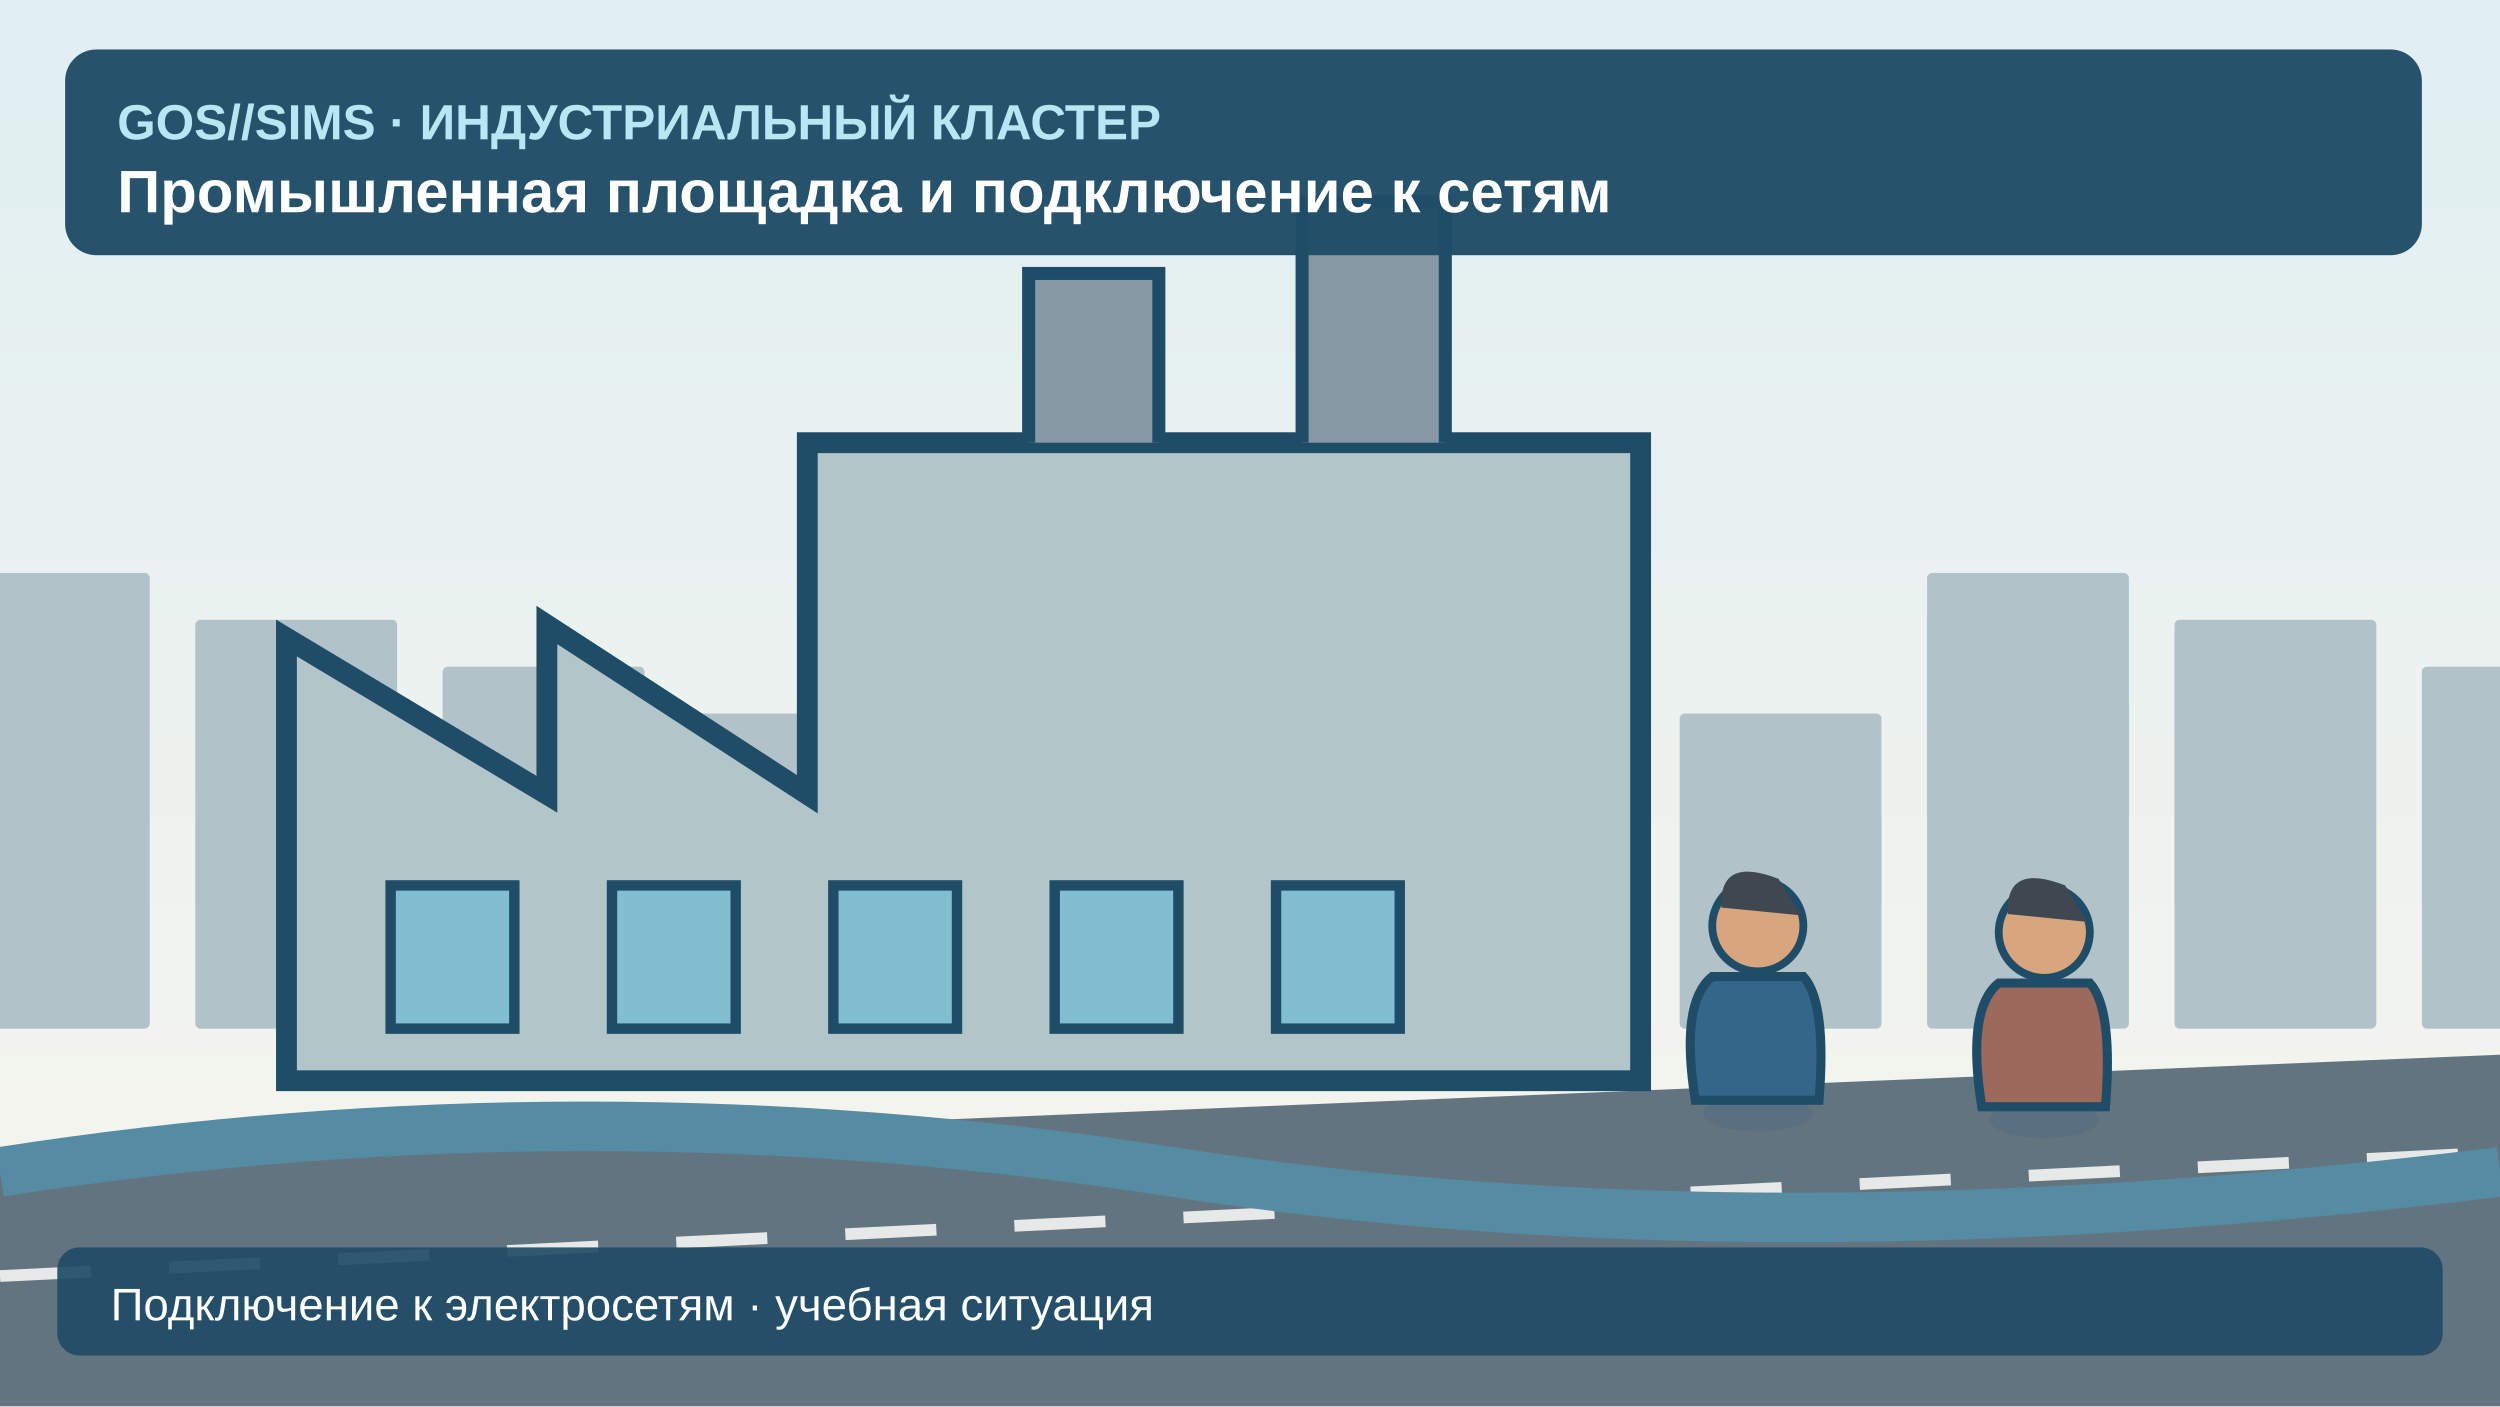
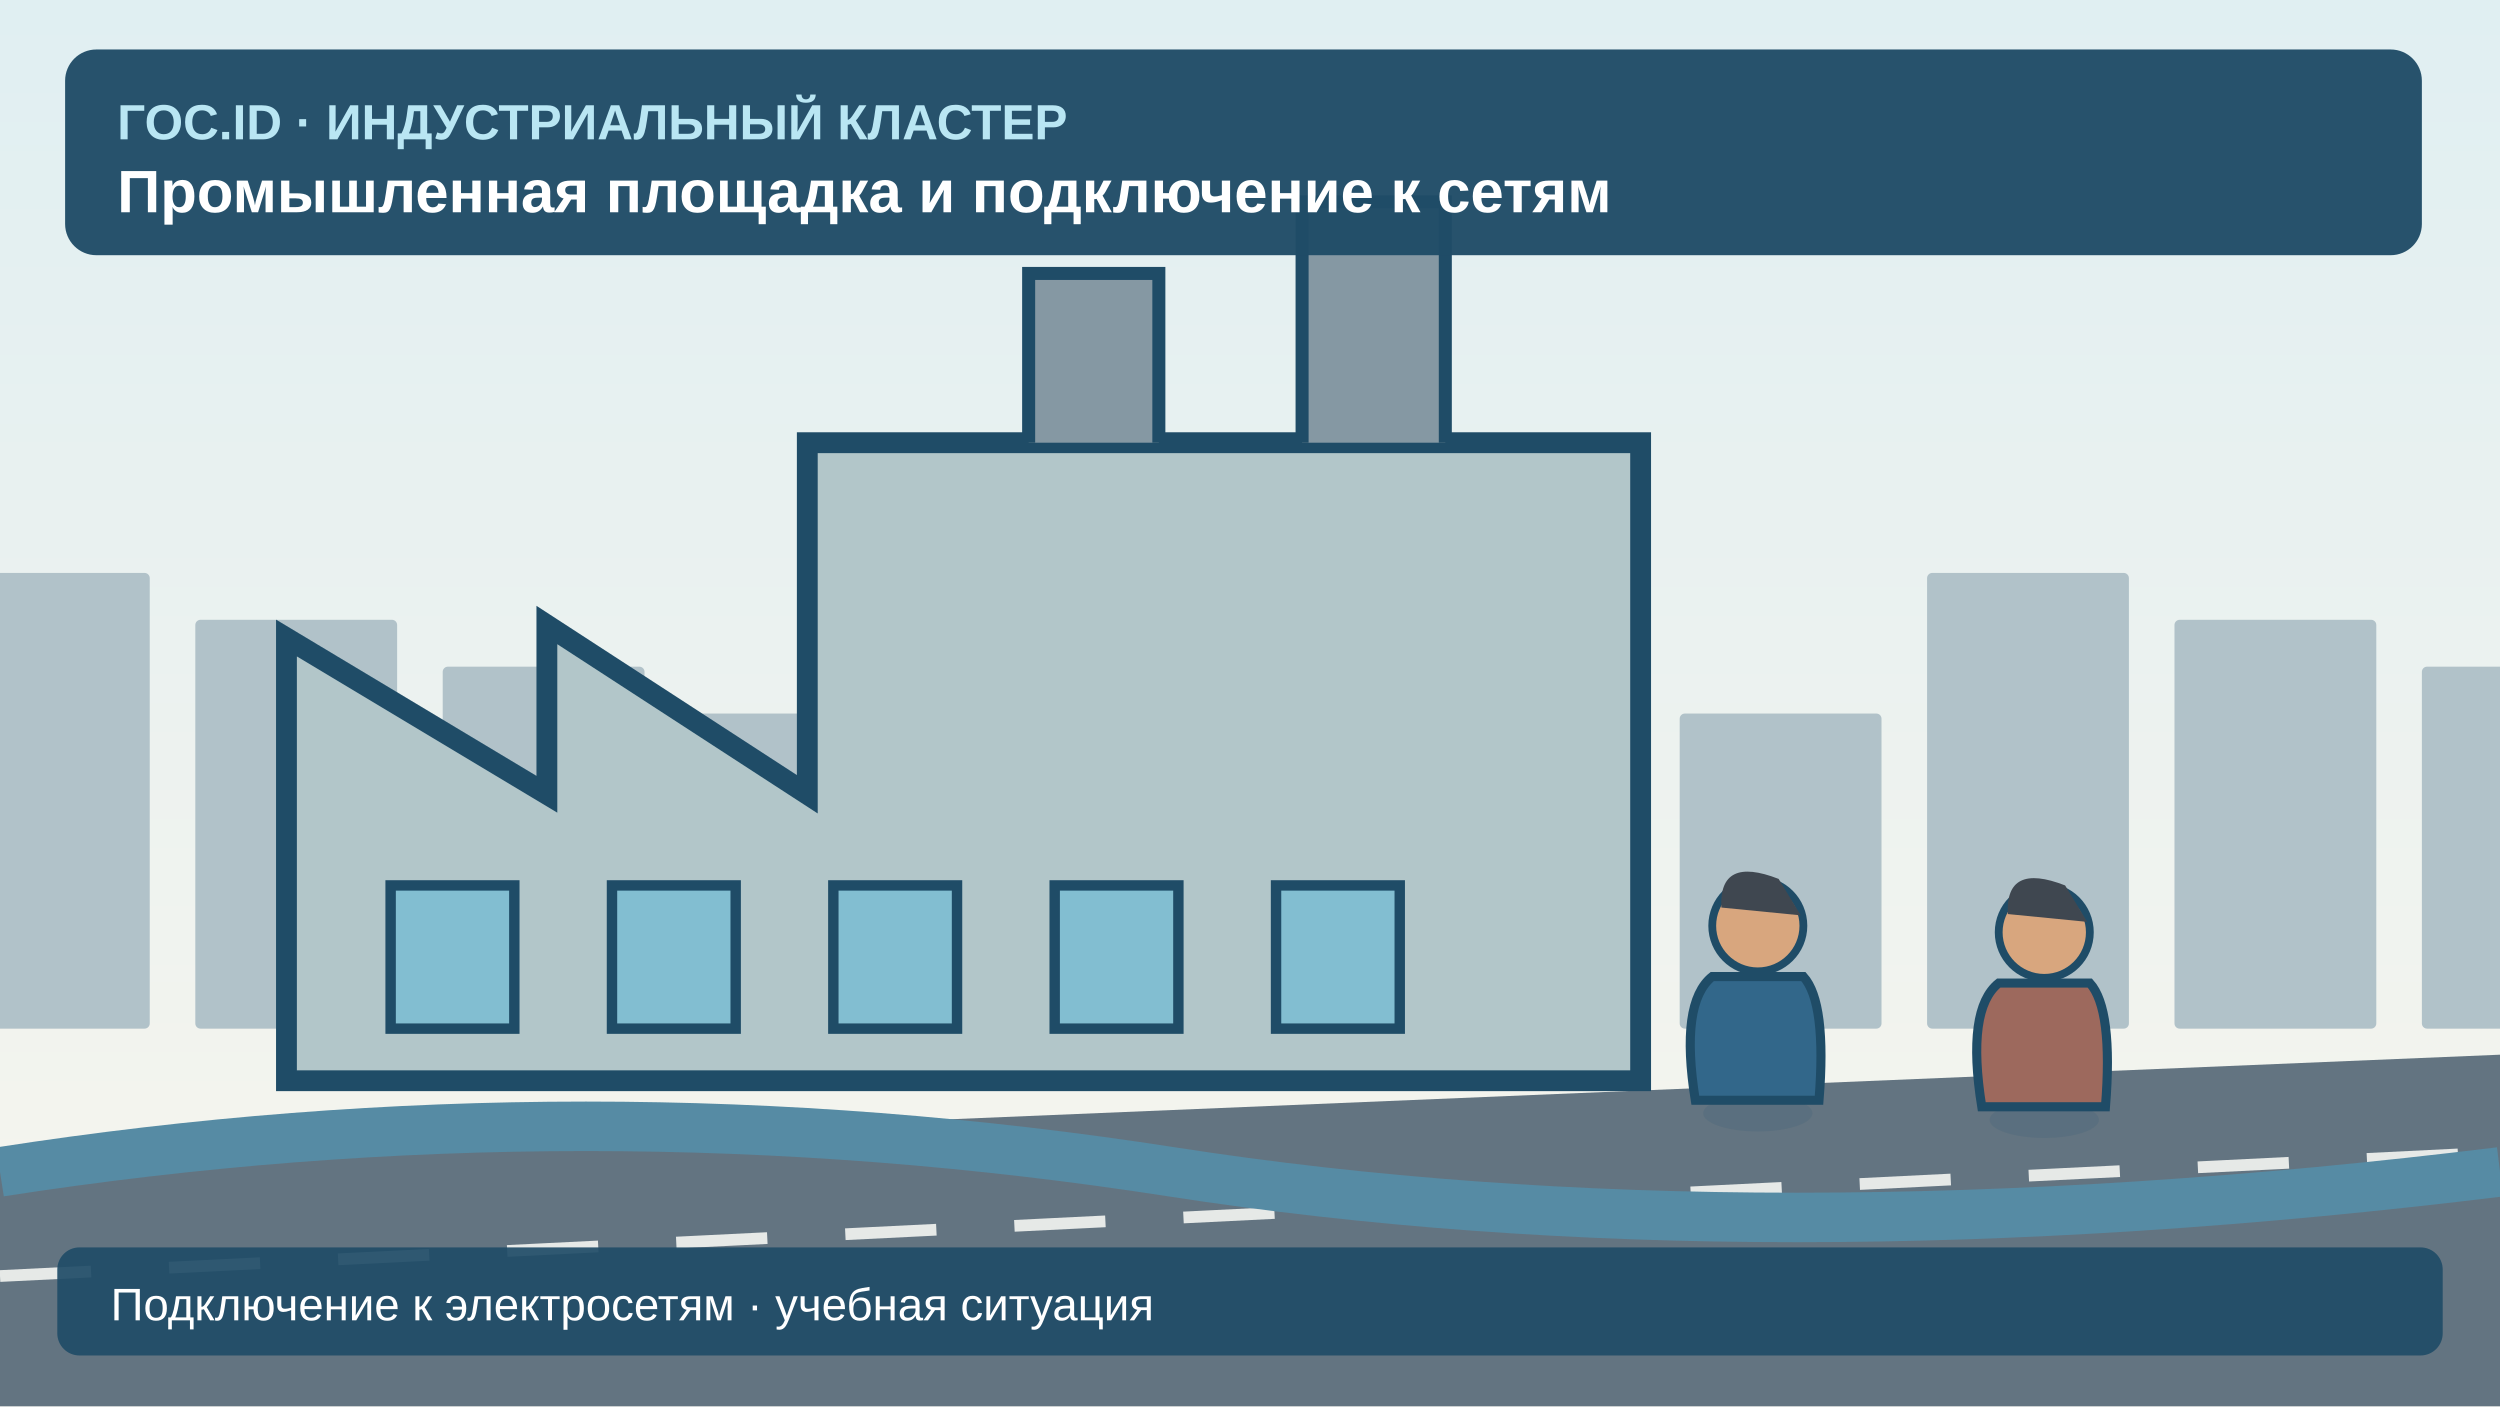
<svg xmlns="http://www.w3.org/2000/svg" width="1920" height="1080" viewBox="0 0 1920 1080" role="img" aria-label="Промышленная площадка и подключение к сетям">
  <defs>
    <linearGradient id="sky" x1="0" y1="0" x2="0" y2="1">
      <stop stop-color="#e0eff2" />
      <stop offset="1" stop-color="#f8f5ed" />
    </linearGradient>
    <linearGradient id="glass">
      <stop stop-color="#8abbd2" />
      <stop offset="1" stop-color="#c8e6ee" />
    </linearGradient>
  </defs>
  <rect width="1920" height="1080" fill="url(#sky)" />
  <g fill="#b1c2c9">
    <rect x="-40" y="440" width="155" height="350" rx="4" />
    <rect x="150" y="476" width="155" height="314" rx="4" />
    <rect x="340" y="512" width="155" height="278" rx="4" />
    <rect x="530" y="548" width="155" height="242" rx="4" />
    <rect x="720" y="440" width="155" height="350" rx="4" />
    <rect x="910" y="476" width="155" height="314" rx="4" />
    <rect x="1100" y="512" width="155" height="278" rx="4" />
    <rect x="1290" y="548" width="155" height="242" rx="4" />
    <rect x="1480" y="440" width="155" height="350" rx="4" />
    <rect x="1670" y="476" width="155" height="314" rx="4" />
    <rect x="1860" y="512" width="155" height="278" rx="4" />
  </g>
  <path d="M0 890L1920 810V1080H0Z" fill="#637481" />
  <path d="M0 980L1920 885" stroke="#e6e9e7" stroke-width="9" stroke-dasharray="70 60" />
  <path d="M220 830V490l200 120V480l200 130V340H1260V830Z" fill="#b2c6c9" stroke="#1f4c67" stroke-width="16" />
  <path d="M790 340V210H890V340M1000 340V155H1110V340" fill="#8598a3" stroke="#1f4c67" stroke-width="10" />
  <rect x="300" y="680" width="95" height="110" fill="#82bed1" stroke="#1f4c67" stroke-width="8" />
  <rect x="470" y="680" width="95" height="110" fill="#82bed1" stroke="#1f4c67" stroke-width="8" />
  <rect x="640" y="680" width="95" height="110" fill="#82bed1" stroke="#1f4c67" stroke-width="8" />
  <rect x="810" y="680" width="95" height="110" fill="#82bed1" stroke="#1f4c67" stroke-width="8" />
  <rect x="980" y="680" width="95" height="110" fill="#82bed1" stroke="#1f4c67" stroke-width="8" />
  <path d="M0 900Q450 830 900 900T1920 900" fill="none" stroke="#568ba4" stroke-width="38" />
  <g transform="translate(1350,700)">
    <ellipse cx="0" cy="155" rx="42" ry="14" fill="#476478" opacity=".3" />
    <path d="M-35 50Q-60 70-48 145H47Q53 70 35 50Z" fill="#32678a" stroke="#1f4c67" stroke-width="7" />
    <circle cy="11" r="35" fill="#d8a67e" stroke="#1f4c67" stroke-width="6" />
    <path d="M-28-3Q-30-43 16-25L33 3" fill="#3f4750" />
  </g>
  <g transform="translate(1570,705)">
    <ellipse cx="0" cy="155" rx="42" ry="14" fill="#476478" opacity=".3" />
    <path d="M-35 50Q-60 70-48 145H47Q53 70 35 50Z" fill="#9d695d" stroke="#1f4c67" stroke-width="7" />
    <circle cy="11" r="35" fill="#d8a67e" stroke="#1f4c67" stroke-width="6" />
    <path d="M-28-3Q-30-43 16-25L33 3" fill="#3f4750" />
  </g>
  <rect x="50" y="38" width="1810" height="158" rx="24" fill="#1f4c67" opacity=".96" />
-   <text x="90" y="107" font-family="Arial,sans-serif" font-size="38" font-weight="700" fill="#b9e6f3">GOS//SIMS  ·  ИНДУСТРИАЛЬНЫЙ КЛАСТЕР</text>
+   <text x="90" y="107" font-family="Arial,sans-serif" font-size="38" font-weight="700" fill="#b9e6f3">ГОС.ID  ·  ИНДУСТРИАЛЬНЫЙ КЛАСТЕР</text>
  <text x="90" y="163" font-family="Arial,sans-serif" font-size="46" font-weight="700" fill="#ffffff">Промышленная площадка и подключение к сетям</text>
  <rect x="44" y="958" width="1832" height="83" rx="17" fill="#1f4c67" opacity=".92" />
  <text x="85" y="1014" font-family="Arial,sans-serif" font-size="35" fill="#ffffff">Подключение к электросетям · учебная ситуация</text>
</svg>
